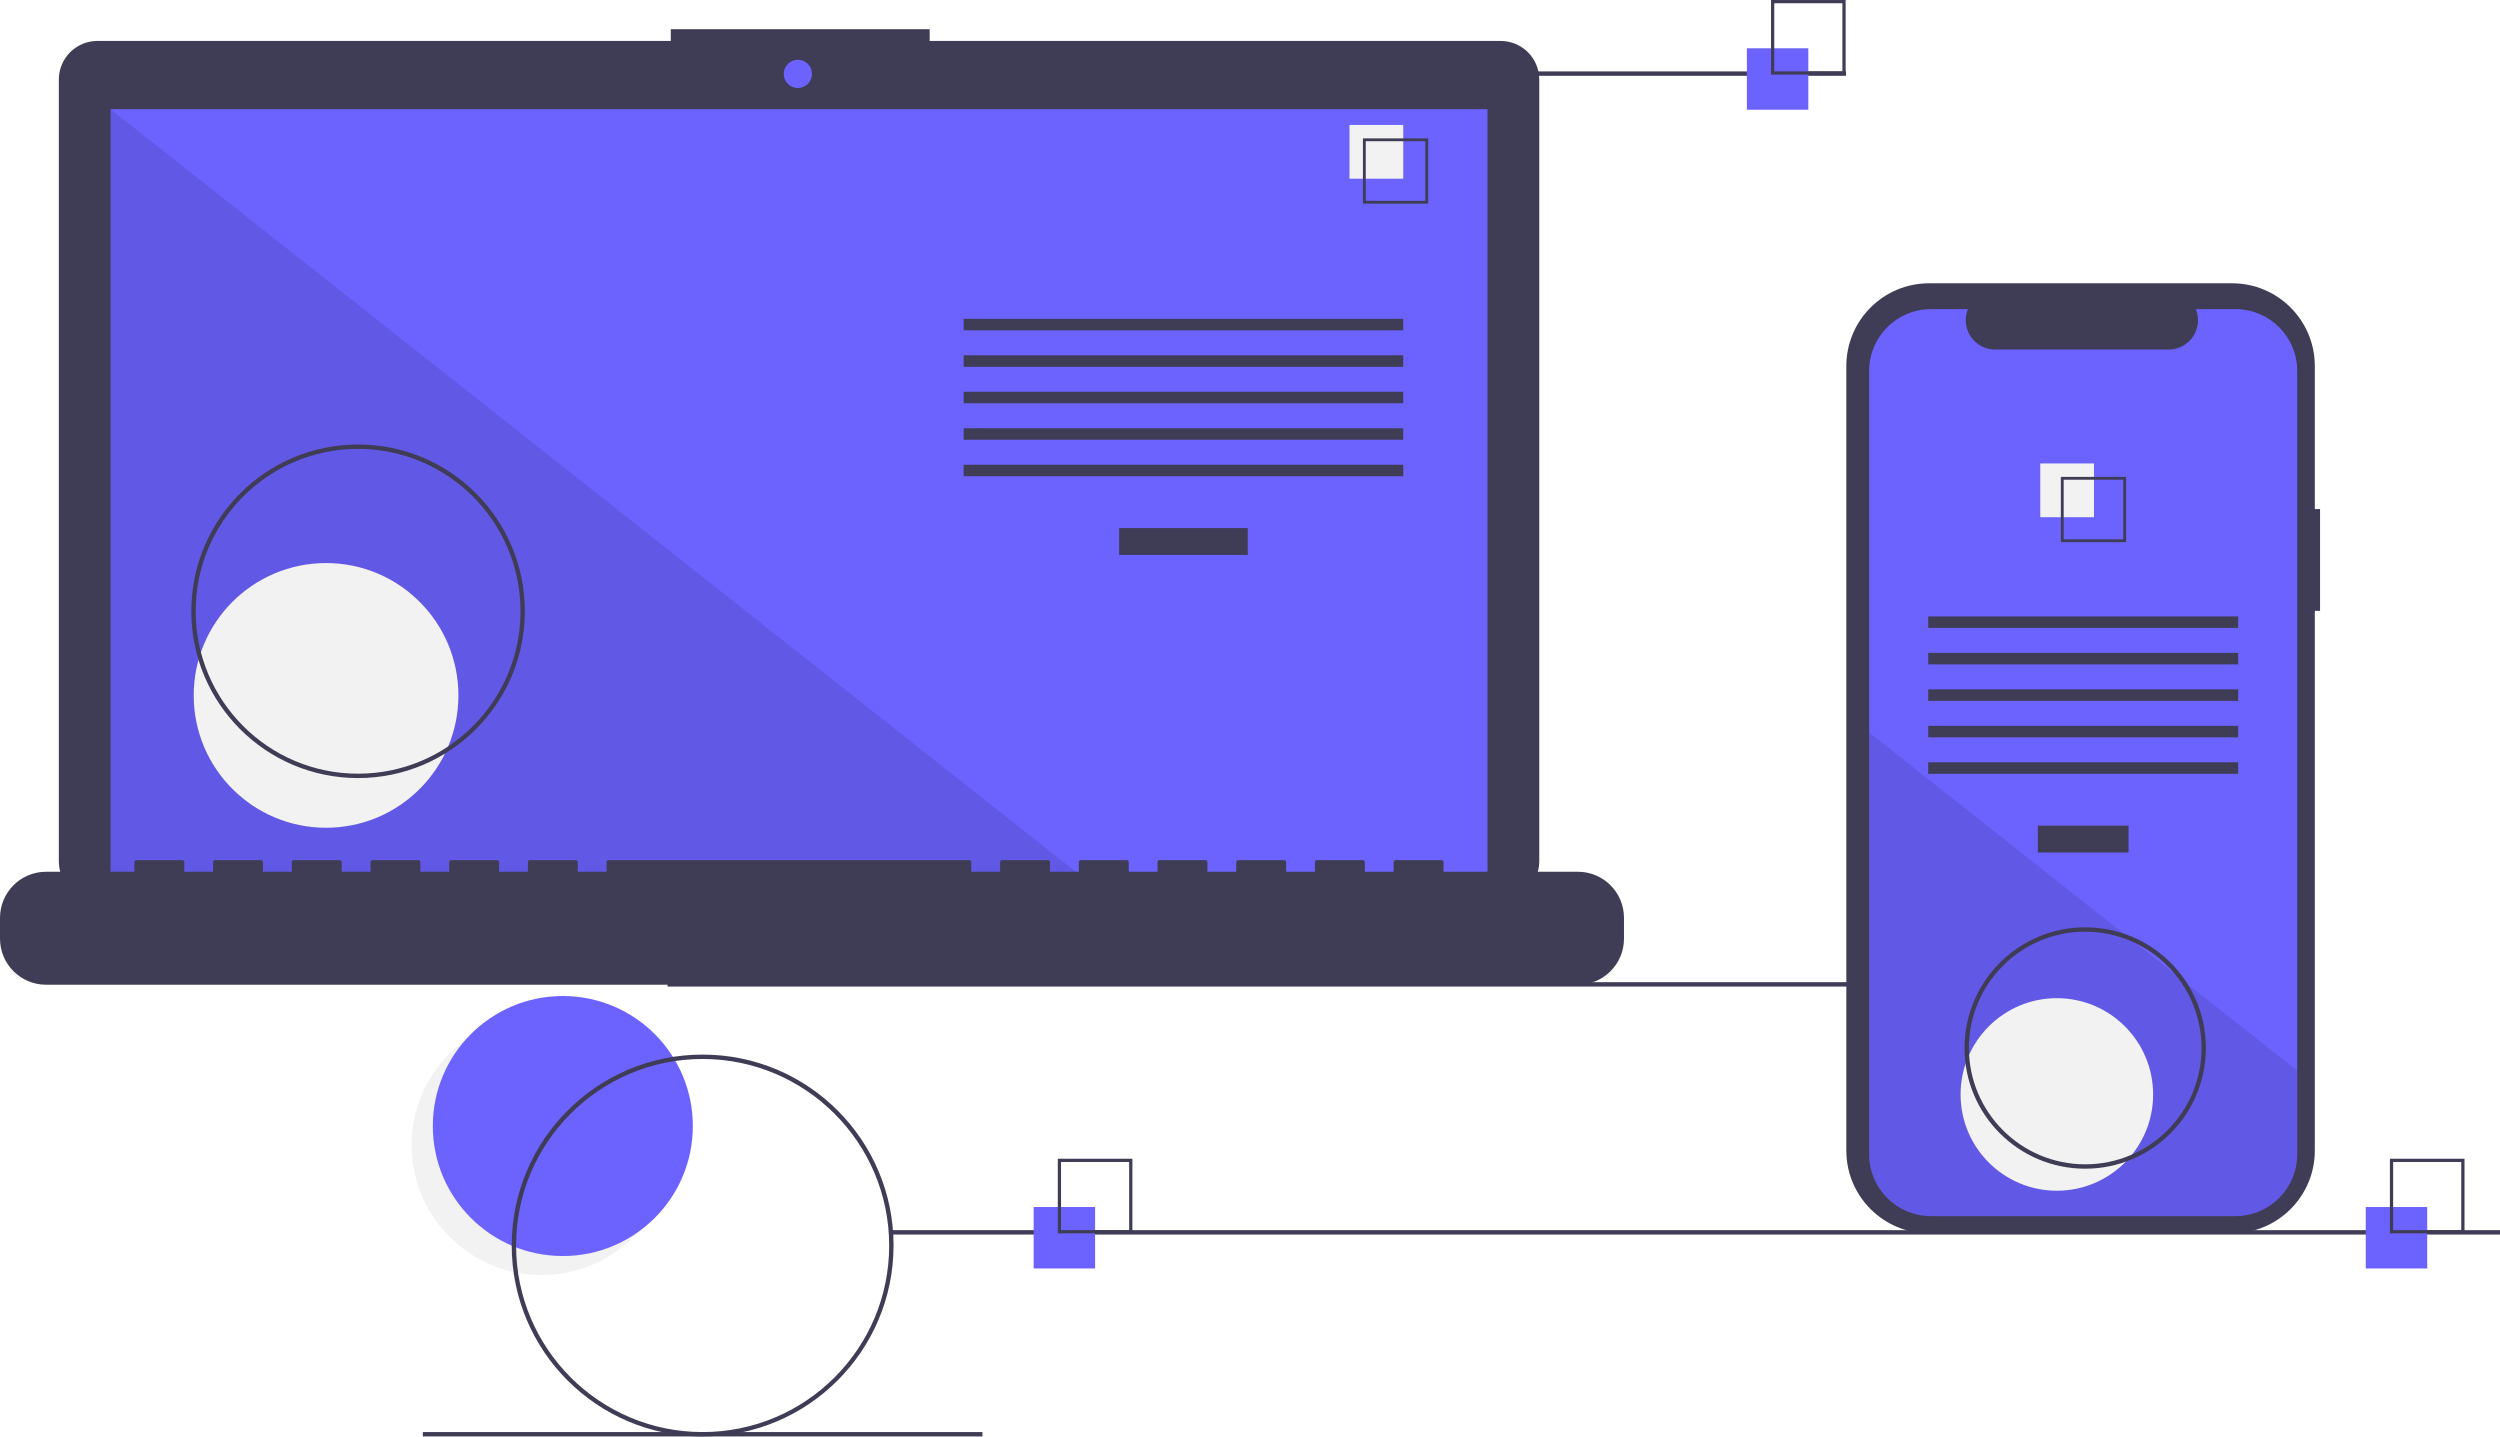
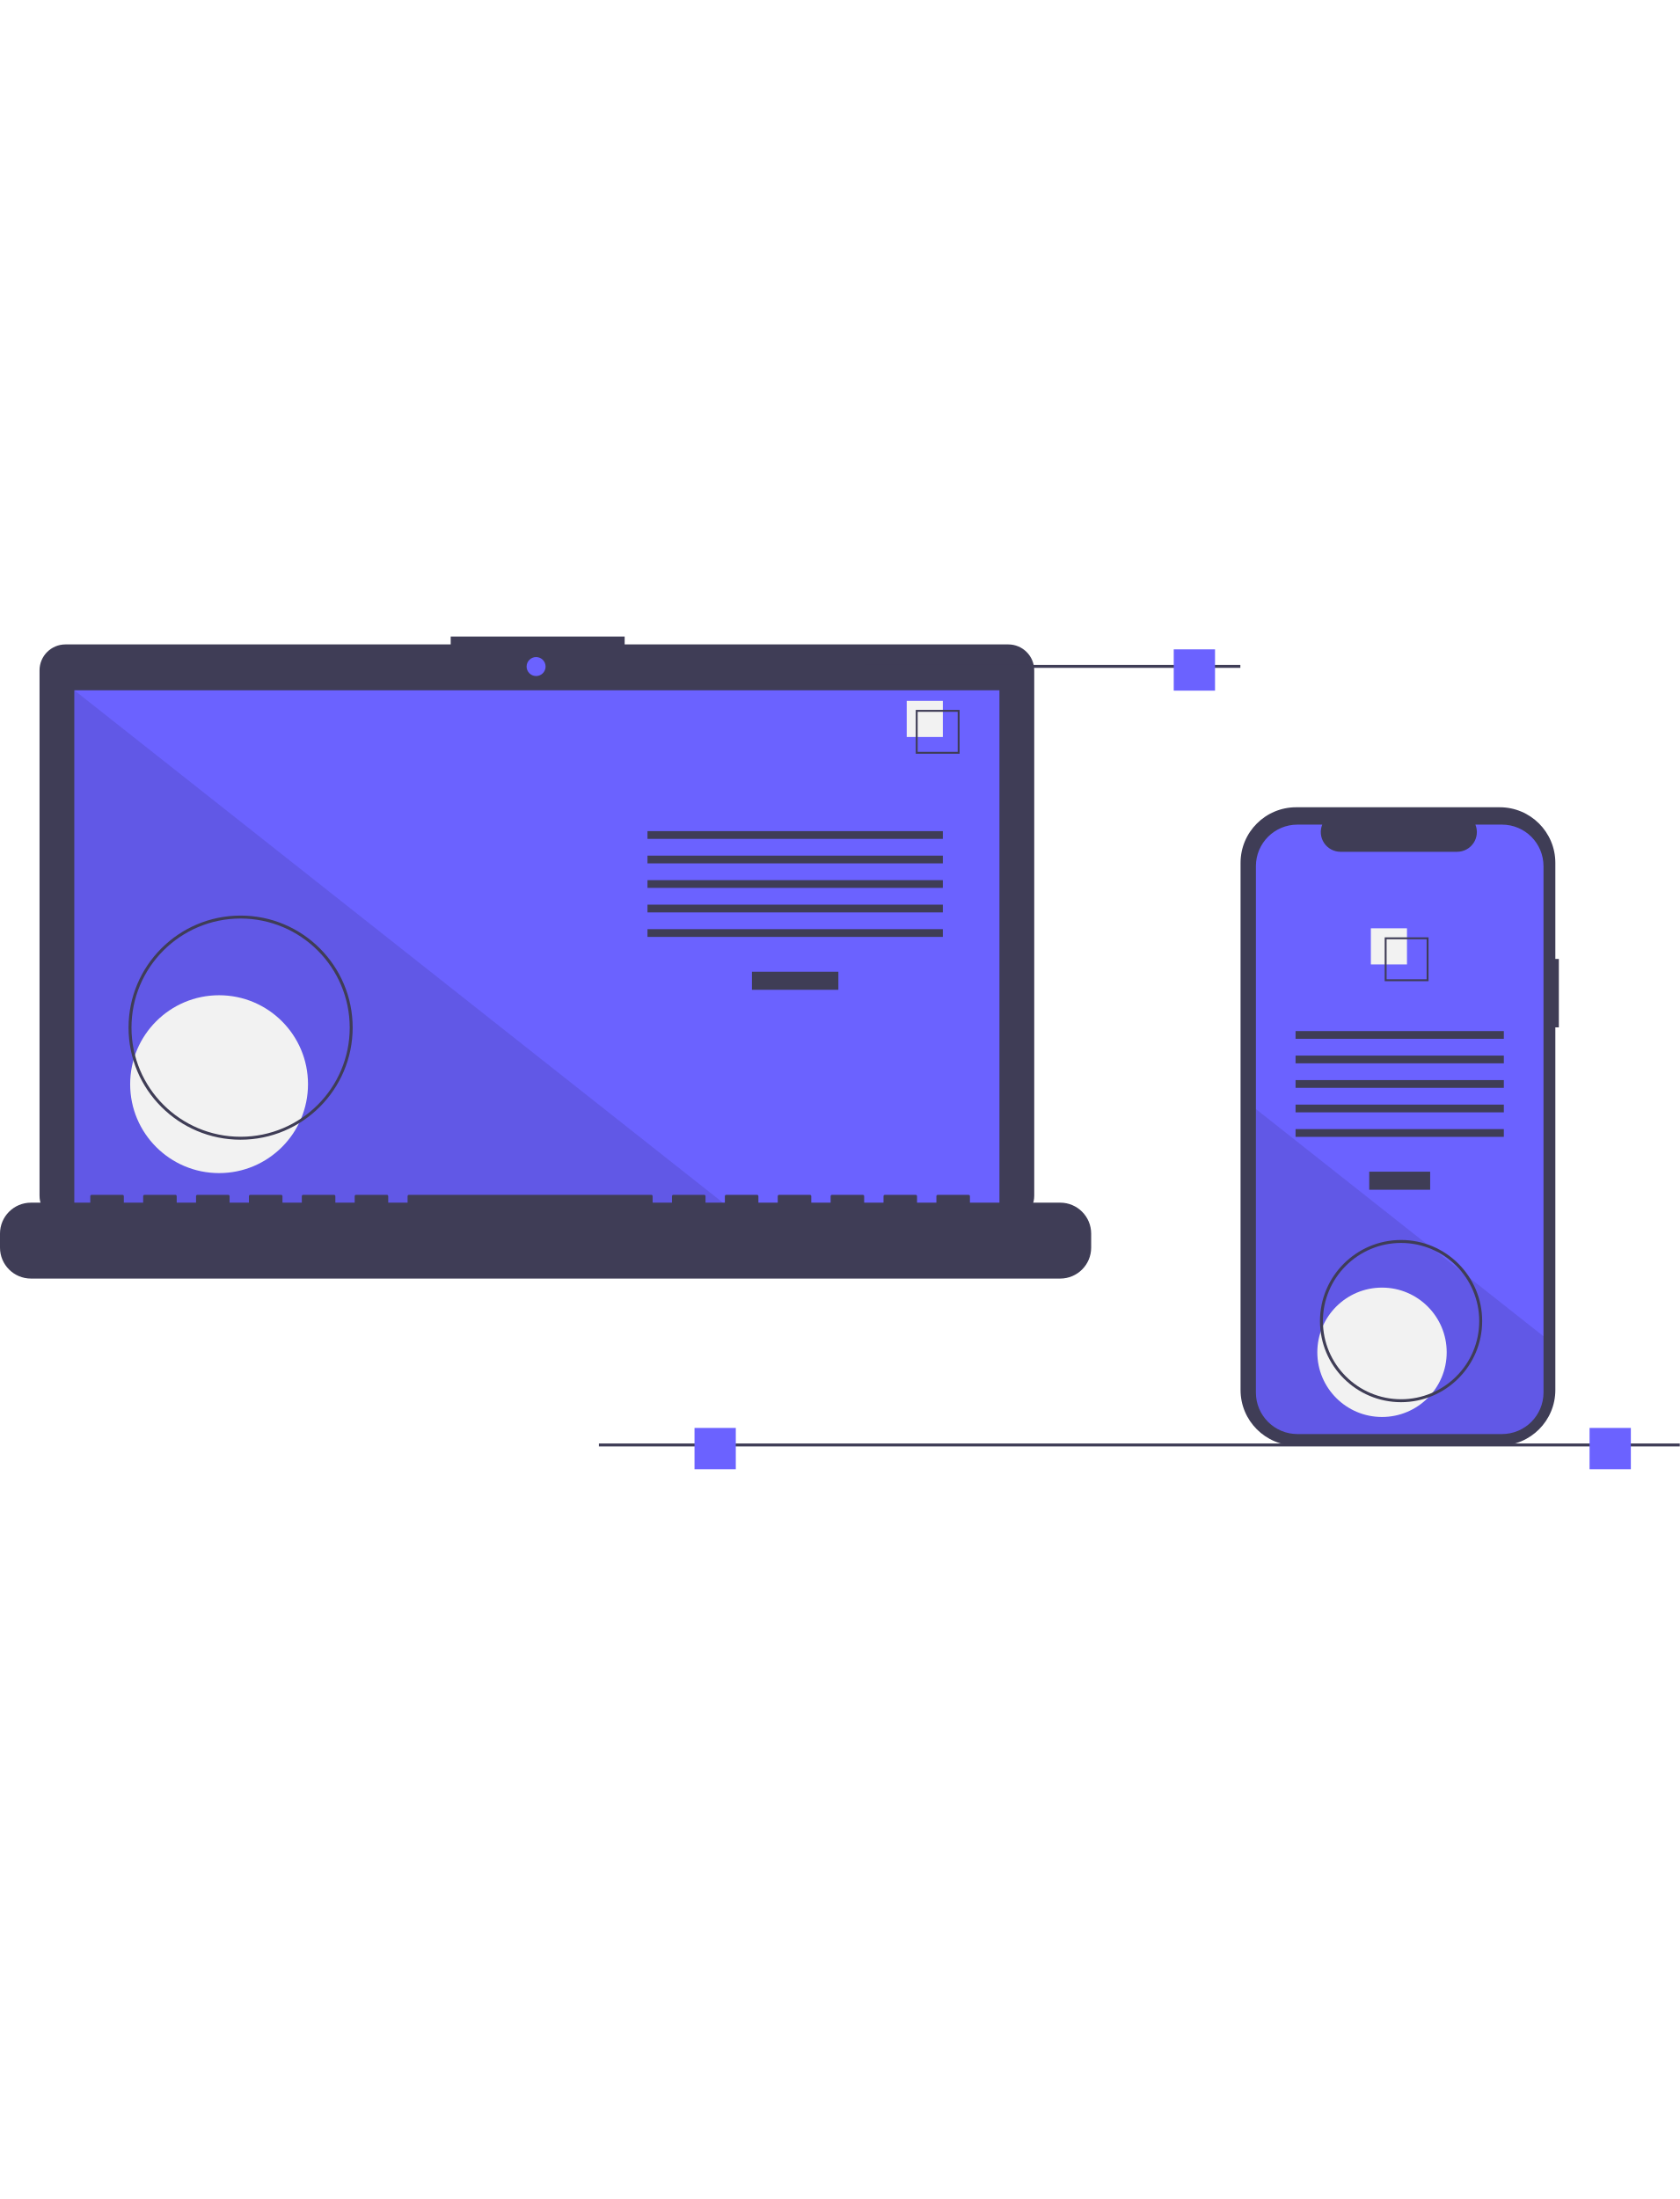
- <svg xmlns="http://www.w3.org/2000/svg" data-name="Layer 1" width="1139.171" height="654.543" viewBox="0 0 1139.171 654.543">
-   <circle cx="246.827" cy="521.765" r="59.243" fill="#f2f2f2" />
-   <circle cx="256.46" cy="513.095" r="59.243" fill="#6c63ff" />
-   <rect x="304.171" y="447.543" width="733" height="2" fill="#3f3d56" />
+ <svg xmlns="http://www.w3.org/2000/svg" data-name="Layer 1" width="500" height="654.543" viewBox="0 0 1139.171 654.543">
+   <style>
+         @keyframes loadingBars{from{width:1px}50%{width:200.307px}to{width:1px}}@keyframes loadingBarsMob{from{width:1px}50%{width:141.24px}to{width:1px}}@keyframes circle{from{transform:translateX(0)}50%{transform:translateX(210px)}to{transform:translateX(0)}}@keyframes circleOutline{from{transform:translate(-30px,-122px)}50%{transform:translate(-30px,-240px)}to{transform:translate(-30px,-122px)}}@keyframes box{from{transform:translateX(0)}50%{transform:translateX(320px)}to{transform:translateX(0)}}.bar1{animation:loadingBars 5s ease-in infinite}.bar2{animation:loadingBars 3.4s ease-in infinite;animation-delay:2s}.bar3{animation:loadingBars 3s ease-in infinite}.bar4{animation:loadingBars 2.7s ease-in infinite}.bar5{animation:loadingBars 4s ease-in infinite;animation-delay:-2s}.mob-bar1{animation:loadingBarsMob 3s ease-in infinite}.mob-bar2{animation:loadingBarsMob 2s ease-in infinite}.mob-bar3{animation:loadingBarsMob 1.9s ease-in infinite}.mob-bar4{animation:loadingBarsMob 4s ease-in infinite}.mob-bar5{animation:loadingBarsMob 3.4s ease-in infinite}.circle{animation:circle 4s ease infinite}.circle-outline{animation:circleOutline 4s ease infinite}.box{animation:box 4s ease-out infinite;animation-delay:2.7s}
+     </style>
  <path d="M714.207,141.381H454.038v-5.362h-117.971v5.362H74.825a17.599,17.599,0,0,0-17.599,17.599V515.231a17.599,17.599,0,0,0,17.599,17.599H714.207a17.599,17.599,0,0,0,17.599-17.599V158.979A17.599,17.599,0,0,0,714.207,141.381Z" transform="translate(-30.41456 -122.7284)" fill="#3f3d56" />
-   <rect x="50.406" y="49.754" width="627.391" height="353.913" fill="#6c63ff" />
-   <circle cx="363.565" cy="33.667" r="6.435" fill="#6c63ff" />
+   <rect x="50.406" y="49.754" width="627.391" height="353.913" fill="#6b62ff" />
+   <circle cx="363.565" cy="33.667" r="6.435" fill="#6b62ff" />
  <polygon points="498.374 403.667 50.406 403.667 50.406 49.754 498.374 403.667" opacity="0.1" />
-   <circle cx="148.574" cy="316.876" r="60.307" fill="#f2f2f2" />
+   <circle class="circle" cx="148.574" cy="316.876" r="60.307" fill="#f2f2f2" />
  <rect x="509.953" y="240.622" width="58.605" height="12.246" fill="#3f3d56" />
-   <rect x="439.102" y="145.279" width="200.307" height="5.248" fill="#3f3d56" />
-   <rect x="439.102" y="161.898" width="200.307" height="5.248" fill="#3f3d56" />
-   <rect x="439.102" y="178.518" width="200.307" height="5.248" fill="#3f3d56" />
-   <rect x="439.102" y="195.137" width="200.307" height="5.248" fill="#3f3d56" />
-   <rect x="439.102" y="211.756" width="200.307" height="5.248" fill="#3f3d56" />
+   <rect class="bar1" x="439.102" y="145.279" width="200.307" height="5.248" fill="#3f3d56" />
+   <rect class="bar2" x="439.102" y="161.898" width="200.307" height="5.248" fill="#3f3d56" />
+   <rect class="bar3" x="439.102" y="178.518" width="200.307" height="5.248" fill="#3f3d56" />
+   <rect class="bar4" x="439.102" y="195.137" width="200.307" height="5.248" fill="#3f3d56" />
+   <rect class="bar5" x="439.102" y="211.756" width="200.307" height="5.248" fill="#3f3d56" />
  <rect x="614.917" y="56.934" width="24.492" height="24.492" fill="#f2f2f2" />
  <path d="M681.195,215.525h-29.74v-29.74h29.74Zm-28.447-1.293h27.154V187.078H652.748Z" transform="translate(-30.41456 -122.7284)" fill="#3f3d56" />
  <path d="M749.422,519.96H688.192v-4.412a.875.875,0,0,0-.875-.875h-20.993a.875.875,0,0,0-.875.875v4.412H652.329v-4.412a.875.875,0,0,0-.875-.875H630.462a.875.875,0,0,0-.875.875v4.412H616.467v-4.412a.875.875,0,0,0-.875-.875H594.599a.875.875,0,0,0-.875.875v4.412H580.604v-4.412a.875.875,0,0,0-.875-.875H558.736a.875.875,0,0,0-.875.875v4.412H544.741v-4.412a.875.875,0,0,0-.875-.875H522.873a.875.875,0,0,0-.875.875v4.412H508.878v-4.412a.875.875,0,0,0-.875-.875h-20.993a.875.875,0,0,0-.875.875v4.412H473.015v-4.412a.875.875,0,0,0-.875-.875H307.696a.875.875,0,0,0-.875.875v4.412H293.701v-4.412a.875.875,0,0,0-.875-.875H271.833a.875.875,0,0,0-.875.875v4.412H257.838v-4.412a.875.875,0,0,0-.875-.875h-20.993a.875.875,0,0,0-.875.875v4.412H221.975v-4.412a.875.875,0,0,0-.875-.875H200.107a.875.875,0,0,0-.875.875v4.412H186.112v-4.412a.875.875,0,0,0-.875-.875H164.244a.875.875,0,0,0-.875.875v4.412H150.249v-4.412a.875.875,0,0,0-.875-.875H128.381a.875.875,0,0,0-.875.875v4.412H114.386v-4.412a.875.875,0,0,0-.875-.875H92.519a.875.875,0,0,0-.875.875v4.412H51.407a20.993,20.993,0,0,0-20.993,20.993v9.492A20.993,20.993,0,0,0,51.407,571.438H749.422a20.993,20.993,0,0,0,20.993-20.993v-9.492A20.993,20.993,0,0,0,749.422,519.96Z" transform="translate(-30.41456 -122.7284)" fill="#3f3d56" />
-   <path d="M193.586,477.272a76,76,0,1,1,76-76A76.086,76.086,0,0,1,193.586,477.272Zm0-150a74,74,0,1,0,74,74A74.084,74.084,0,0,0,193.586,327.272Z" transform="translate(-30.41456 -122.7284)" fill="#3f3d56" />
+   <path class="circle-outline" d="M193.586,477.272a76,76,0,1,1,76-76A76.086,76.086,0,0,1,193.586,477.272Zm0-150a74,74,0,1,0,74,74A74.084,74.084,0,0,0,193.586,327.272Z" transform="translate(-30.41456 -122.7284)" fill="#3f3d56" />
  <rect x="586.171" y="32.543" width="255" height="2" fill="#3f3d56" />
  <rect x="406.171" y="560.543" width="733" height="2" fill="#3f3d56" />
-   <rect x="192.672" y="652.543" width="255" height="2" fill="#3f3d56" />
-   <rect x="471" y="550" width="28" height="28" fill="#6c63ff" />
-   <path d="M546.415,684.728h-34v-34h34Zm-32.522-1.478H544.936V652.207H513.893Z" transform="translate(-30.41456 -122.7284)" fill="#3f3d56" />
-   <rect x="796" y="22" width="28" height="28" fill="#6c63ff" />
-   <path d="M871.415,156.728h-34v-34h34Zm-32.522-1.478H869.936V124.207H838.893Z" transform="translate(-30.41456 -122.7284)" fill="#3f3d56" />
-   <rect x="1078" y="550" width="28" height="28" fill="#6c63ff" />
-   <path d="M1153.415,684.728h-34v-34h34Zm-32.522-1.478h31.043V652.207h-31.043Z" transform="translate(-30.41456 -122.7284)" fill="#3f3d56" />
+   <rect class="box" x="471" y="550" width="28" height="28" fill="#6b62ff" />
+   <rect x="796" y="22" width="28" height="28" fill="#6b62ff" />
+   <rect x="1078" y="550" width="28" height="28" fill="#6b62ff" />
  <path d="M1087.586,354.687h-2.379V289.525a37.714,37.714,0,0,0-37.714-37.714H909.44A37.714,37.714,0,0,0,871.726,289.525V647.006A37.714,37.714,0,0,0,909.44,684.72h138.053a37.714,37.714,0,0,0,37.714-37.714V401.07h2.379Z" transform="translate(-30.41456 -122.7284)" fill="#3f3d56" />
-   <path d="M1077.176,291.742v356.96a28.165,28.165,0,0,1-28.16,28.17H910.296a28.165,28.165,0,0,1-28.16-28.17v-356.96a28.163,28.163,0,0,1,28.16-28.16h16.83a13.379,13.379,0,0,0,12.39,18.43h79.09a13.379,13.379,0,0,0,12.39-18.43h18.02A28.163,28.163,0,0,1,1077.176,291.742Z" transform="translate(-30.41456 -122.7284)" fill="#6c63ff" />
+   <path d="M1077.176,291.742v356.96a28.165,28.165,0,0,1-28.16,28.17H910.296a28.165,28.165,0,0,1-28.16-28.17v-356.96a28.163,28.163,0,0,1,28.16-28.16h16.83a13.379,13.379,0,0,0,12.39,18.43h79.09a13.379,13.379,0,0,0,12.39-18.43h18.02A28.163,28.163,0,0,1,1077.176,291.742Z" transform="translate(-30.41456 -122.7284)" fill="#6b62ff" />
  <rect x="928.58" y="376.218" width="41.324" height="12.246" fill="#3f3d56" />
-   <rect x="878.621" y="280.875" width="141.24" height="5.248" fill="#3f3d56" />
-   <rect x="878.621" y="297.494" width="141.24" height="5.248" fill="#3f3d56" />
-   <rect x="878.621" y="314.114" width="141.24" height="5.248" fill="#3f3d56" />
-   <rect x="878.621" y="330.733" width="141.24" height="5.248" fill="#3f3d56" />
-   <rect x="878.621" y="347.352" width="141.24" height="5.248" fill="#3f3d56" />
+   <rect class="mob-bar1" x="878.621" y="280.875" width="141.24" height="5.248" fill="#3f3d56" />
+   <rect class="mob-bar2" x="878.621" y="297.494" width="141.24" height="5.248" fill="#3f3d56" />
+   <rect class="mob-bar3" x="878.621" y="314.114" width="141.24" height="5.248" fill="#3f3d56" />
+   <rect class="mob-bar4" x="878.621" y="330.733" width="141.24" height="5.248" fill="#3f3d56" />
+   <rect class="mob-bar5" x="878.621" y="347.352" width="141.24" height="5.248" fill="#3f3d56" />
  <rect x="929.684" y="211.179" width="24.492" height="24.492" fill="#f2f2f2" />
  <path d="M969.474,340.032v29.74h29.74v-29.74Zm28.45,28.45h-27.16v-27.16h27.16Z" transform="translate(-30.41456 -122.7284)" fill="#3f3d56" />
  <path d="M1077.176,610.582v38.12a28.165,28.165,0,0,1-28.16,28.17H910.296a28.165,28.165,0,0,1-28.16-28.17v-192.21l116.87,92.33,2,1.58,21.74,17.17,2.03,1.61Z" transform="translate(-30.41456 -122.7284)" opacity="0.1" />
  <circle cx="937.241" cy="498.707" r="43.868" fill="#f2f2f2" />
-   <path d="M350.586,777.272a87,87,0,1,1,87-87A87.099,87.099,0,0,1,350.586,777.272Zm0-172a85,85,0,1,0,85,85A85.096,85.096,0,0,0,350.586,605.272Z" transform="translate(-30.41456 -122.7284)" fill="#3f3d56" />
  <path d="M980.586,655.272a55,55,0,1,1,55-55A55.062,55.062,0,0,1,980.586,655.272Zm0-108a53,53,0,1,0,53,53A53.06,53.06,0,0,0,980.586,547.272Z" transform="translate(-30.41456 -122.7284)" fill="#3f3d56" />
</svg>
